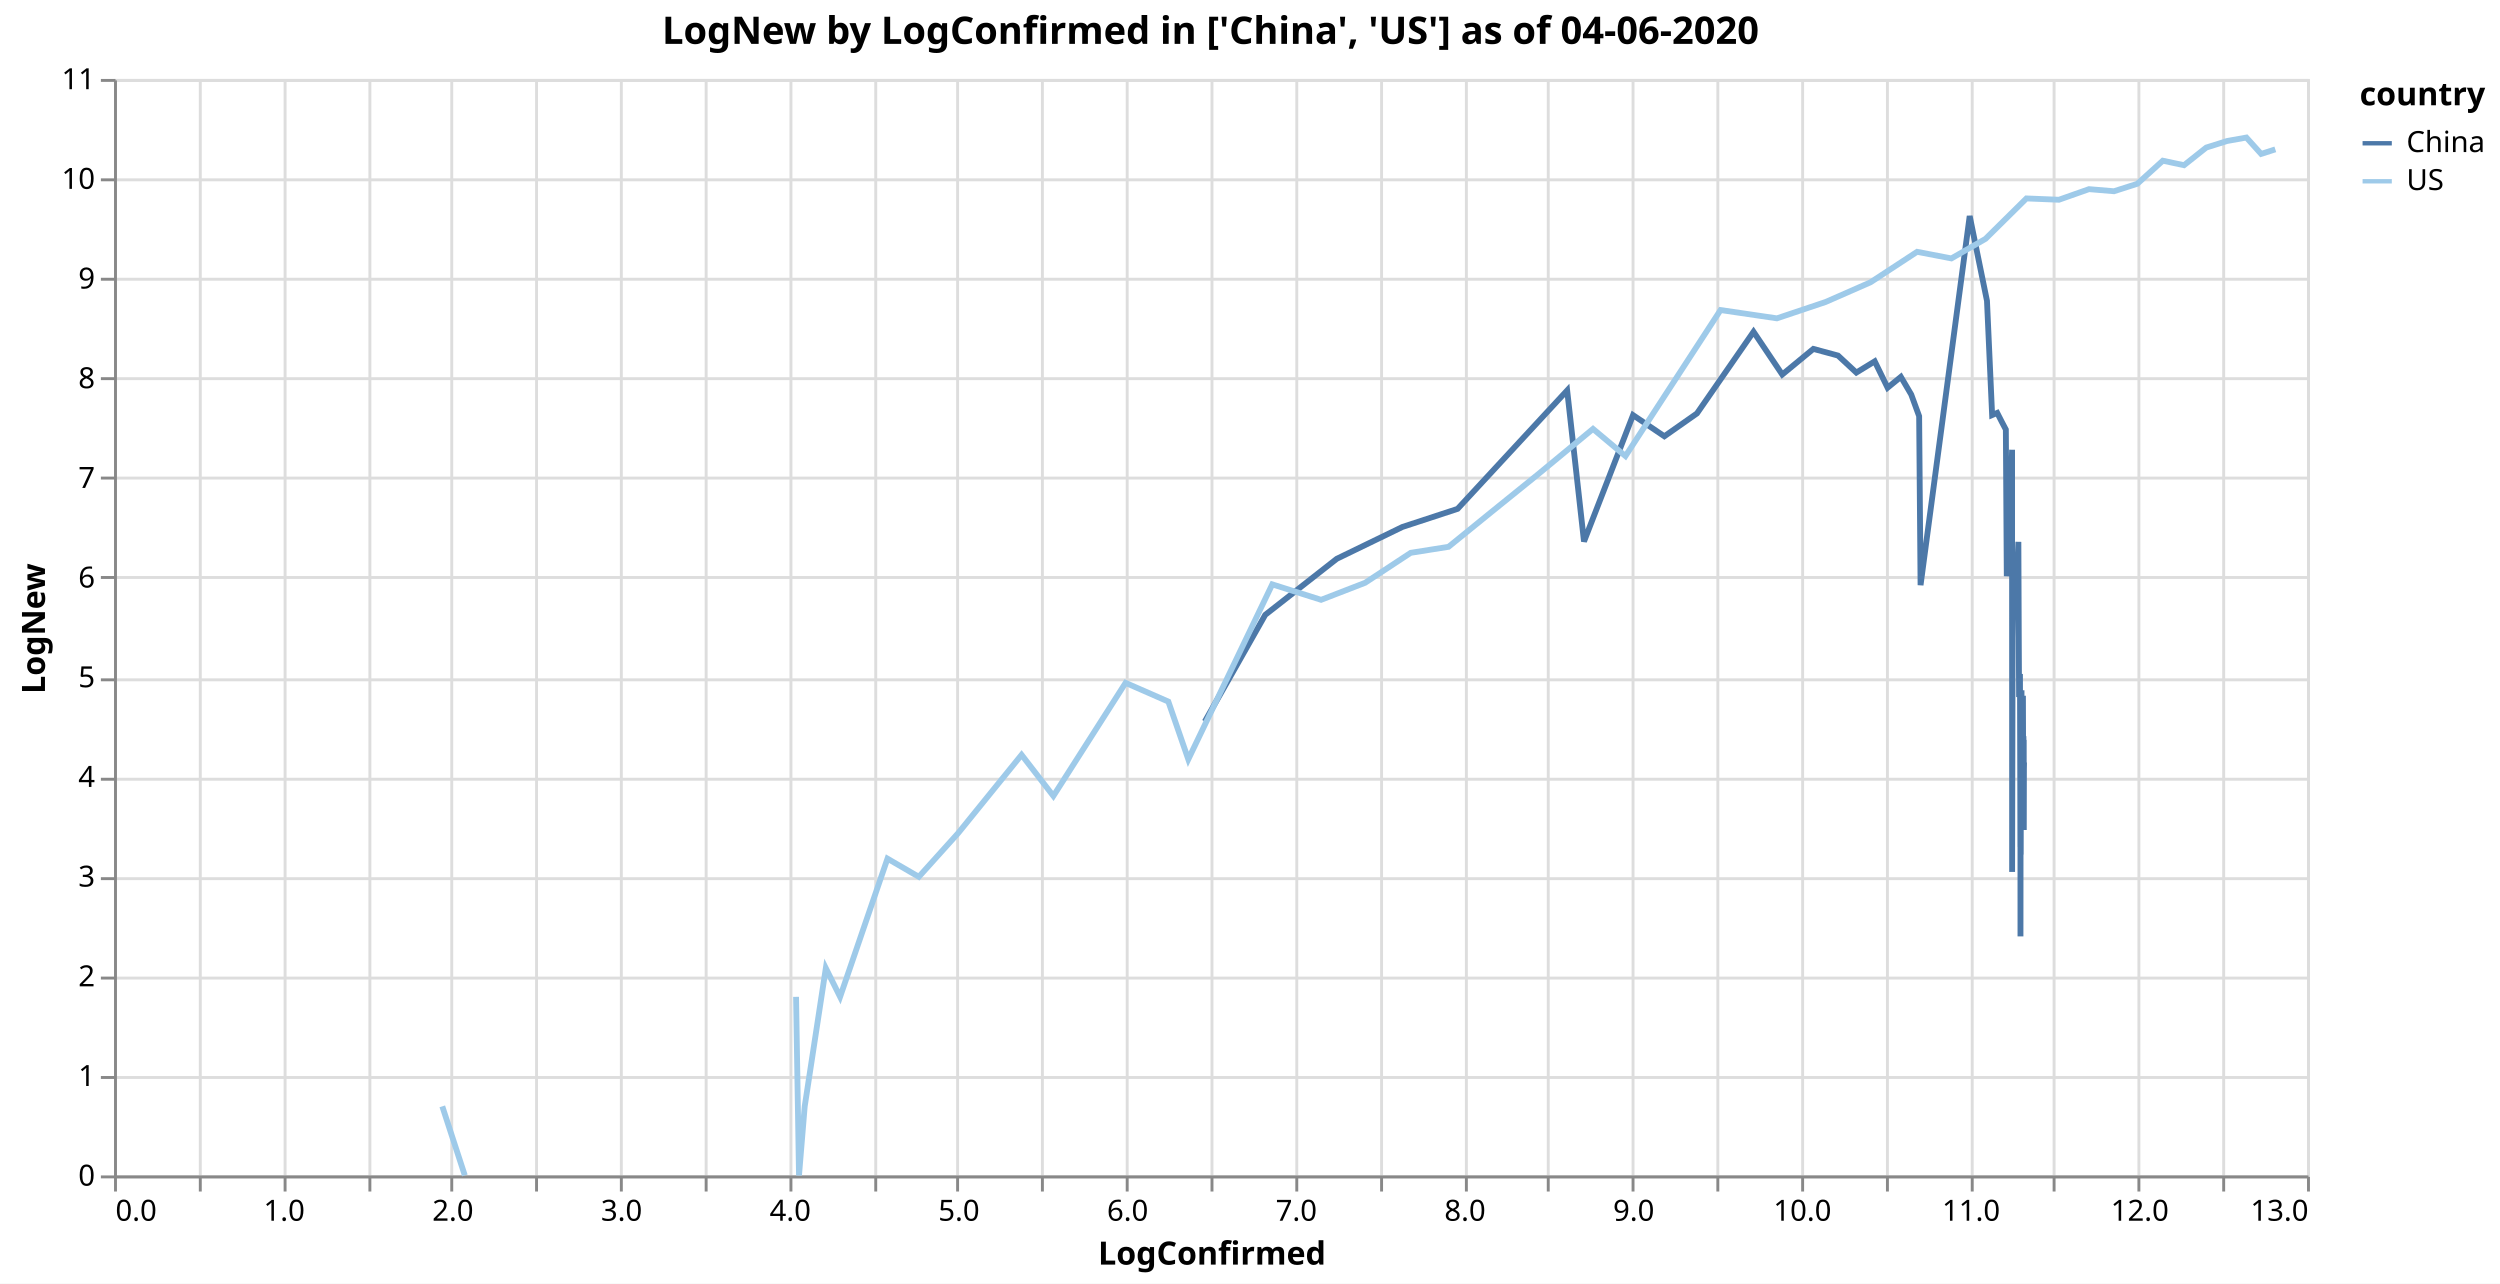
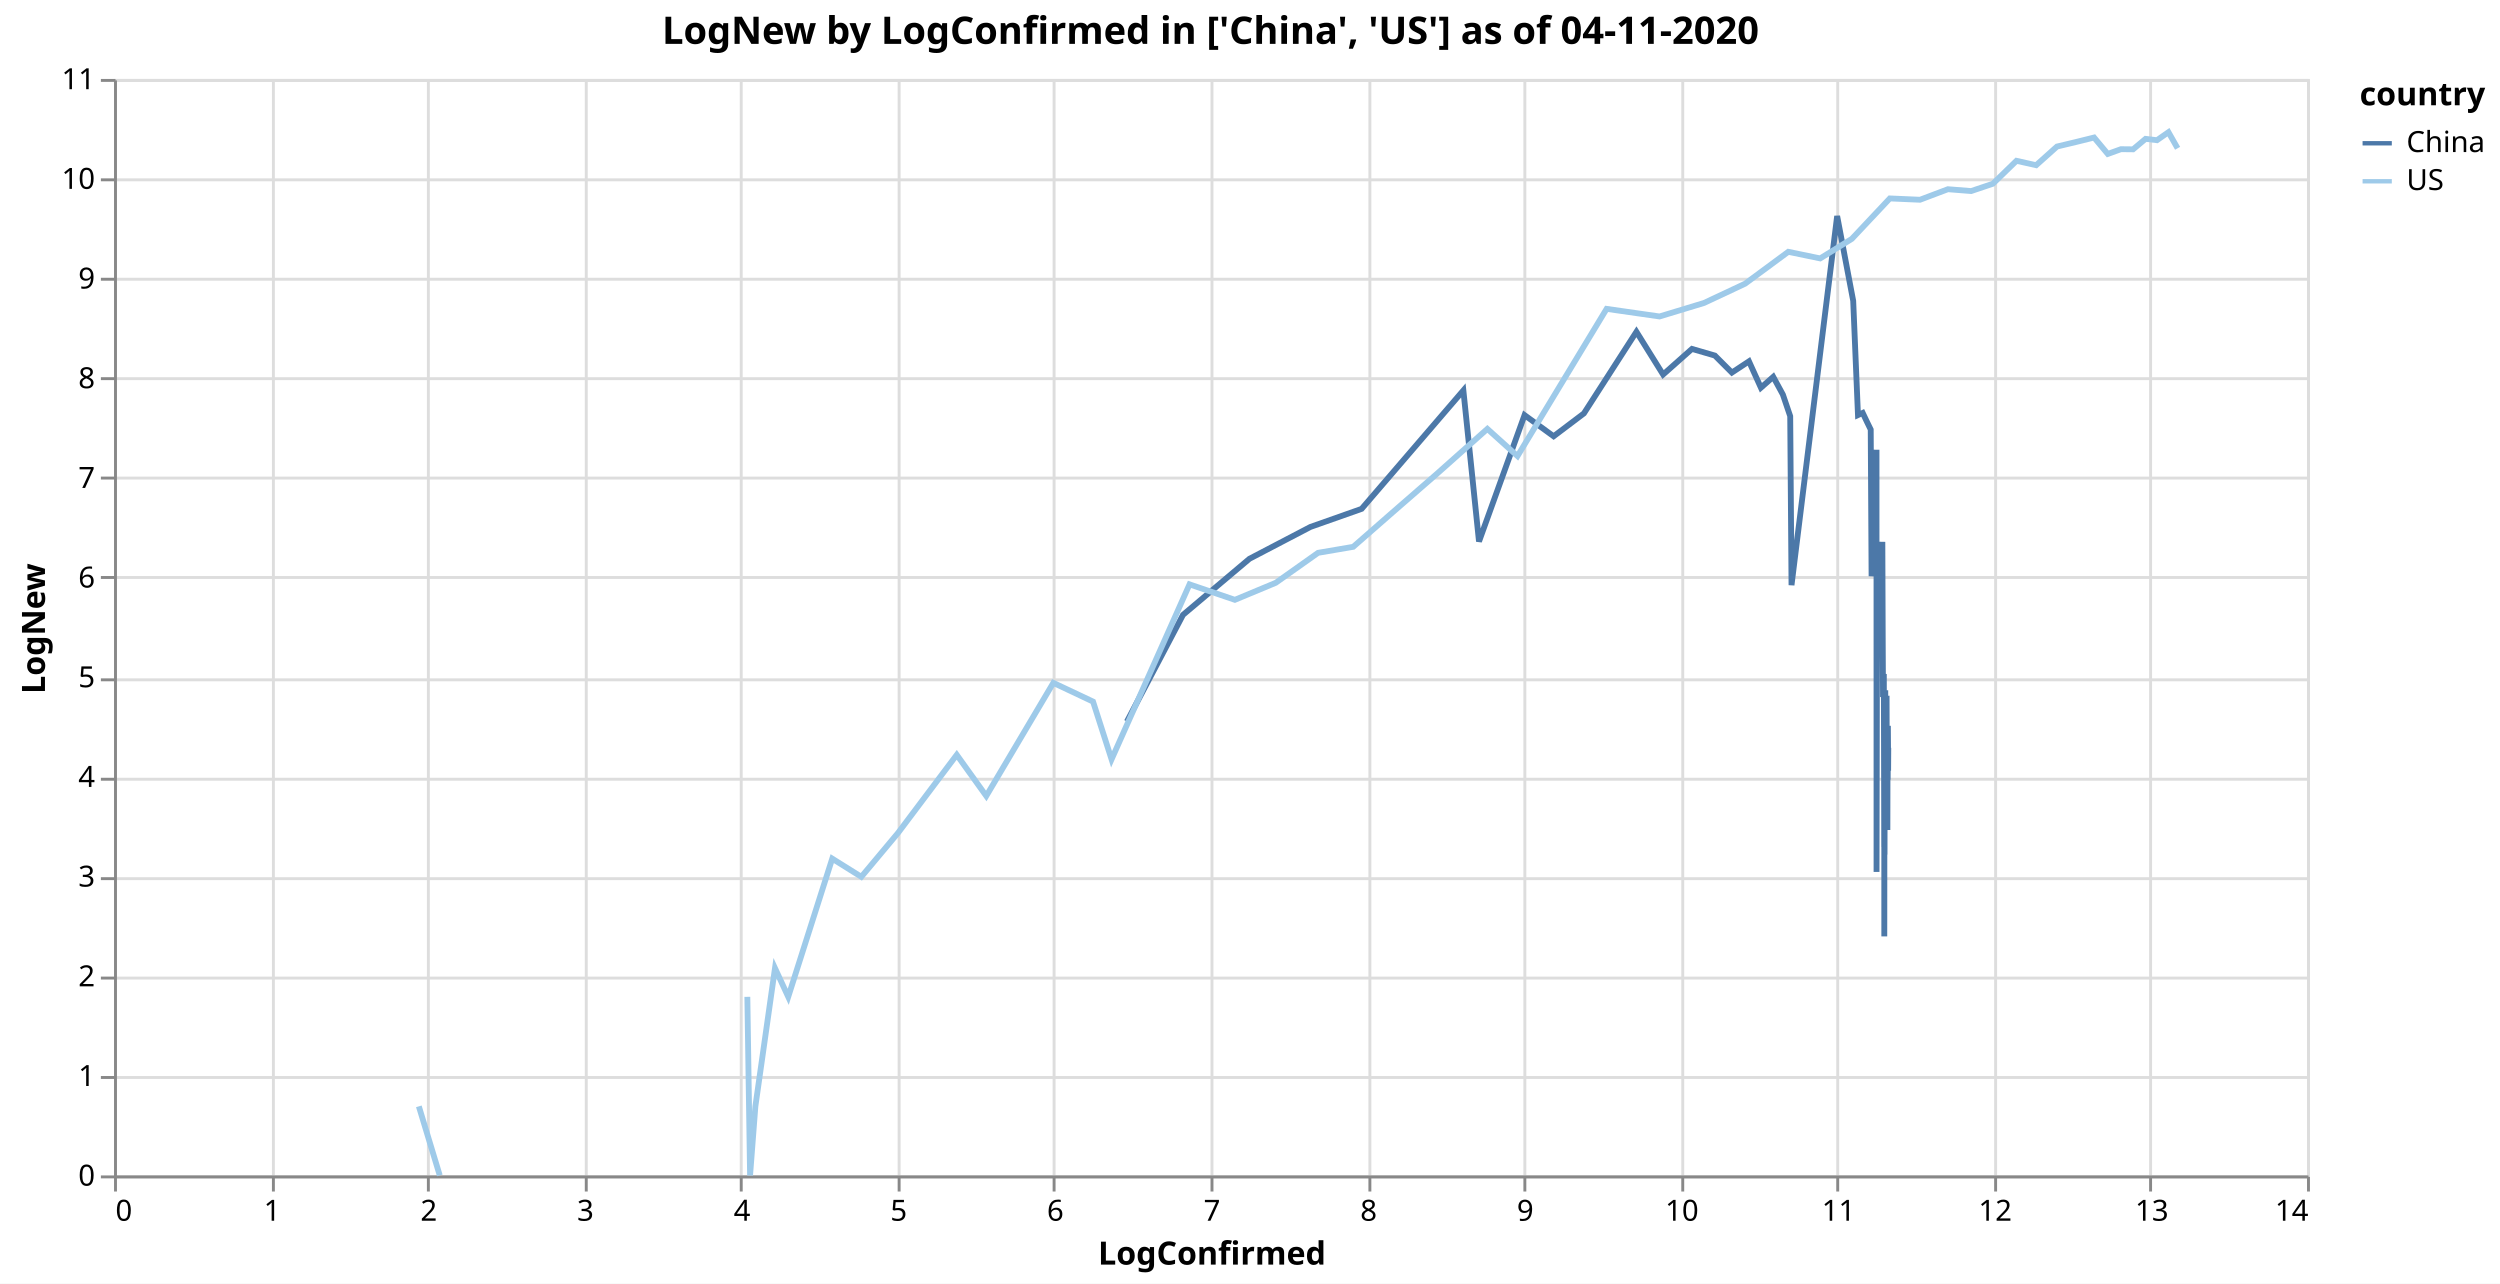
<svg xmlns="http://www.w3.org/2000/svg" class="marks" width="855" height="439" viewBox="0 0 855 439" version="1.1">
  <rect width="855" height="439" style="fill: white;" />
  <g transform="translate(39,27)">
    <g class="mark-group role-frame root">
      <g transform="translate(0,0)">
        <path class="background" d="M0.5,0.5h750v375h-750Z" style="fill: none; stroke: #ddd;" />
        <g>
          <g class="mark-group role-axis">
            <g transform="translate(0.5,375.5)">
              <path class="background" d="M0,0h0v0h0Z" style="pointer-events: none; fill: none;" />
              <g>
                <g class="mark-rule role-axis-grid" style="pointer-events: none;">
                  <line transform="translate(0,-375)" x2="0" y2="375" style="fill: none; stroke: #ddd; stroke-width: 1; opacity: 1;" />
-                   <line transform="translate(29,-375)" x2="0" y2="375" style="fill: none; stroke: #ddd; stroke-width: 1; opacity: 1;" />
-                   <line transform="translate(58,-375)" x2="0" y2="375" style="fill: none; stroke: #ddd; stroke-width: 1; opacity: 1;" />
-                   <line transform="translate(87,-375)" x2="0" y2="375" style="fill: none; stroke: #ddd; stroke-width: 1; opacity: 1;" />
-                   <line transform="translate(115,-375)" x2="0" y2="375" style="fill: none; stroke: #ddd; stroke-width: 1; opacity: 1;" />
-                   <line transform="translate(144,-375)" x2="0" y2="375" style="fill: none; stroke: #ddd; stroke-width: 1; opacity: 1;" />
-                   <line transform="translate(173,-375)" x2="0" y2="375" style="fill: none; stroke: #ddd; stroke-width: 1; opacity: 1;" />
-                   <line transform="translate(202,-375)" x2="0" y2="375" style="fill: none; stroke: #ddd; stroke-width: 1; opacity: 1;" />
-                   <line transform="translate(231,-375)" x2="0" y2="375" style="fill: none; stroke: #ddd; stroke-width: 1; opacity: 1;" />
-                   <line transform="translate(260,-375)" x2="0" y2="375" style="fill: none; stroke: #ddd; stroke-width: 1; opacity: 1;" />
-                   <line transform="translate(288,-375)" x2="0" y2="375" style="fill: none; stroke: #ddd; stroke-width: 1; opacity: 1;" />
-                   <line transform="translate(317,-375)" x2="0" y2="375" style="fill: none; stroke: #ddd; stroke-width: 1; opacity: 1;" />
-                   <line transform="translate(346,-375)" x2="0" y2="375" style="fill: none; stroke: #ddd; stroke-width: 1; opacity: 1;" />
+                   <line transform="translate(54,-375)" x2="0" y2="375" style="fill: none; stroke: #ddd; stroke-width: 1; opacity: 1;" />
+                   <line transform="translate(107,-375)" x2="0" y2="375" style="fill: none; stroke: #ddd; stroke-width: 1; opacity: 1;" />
+                   <line transform="translate(161,-375)" x2="0" y2="375" style="fill: none; stroke: #ddd; stroke-width: 1; opacity: 1;" />
+                   <line transform="translate(214,-375)" x2="0" y2="375" style="fill: none; stroke: #ddd; stroke-width: 1; opacity: 1;" />
+                   <line transform="translate(268,-375)" x2="0" y2="375" style="fill: none; stroke: #ddd; stroke-width: 1; opacity: 1;" />
+                   <line transform="translate(321,-375)" x2="0" y2="375" style="fill: none; stroke: #ddd; stroke-width: 1; opacity: 1;" />
                  <line transform="translate(375,-375)" x2="0" y2="375" style="fill: none; stroke: #ddd; stroke-width: 1; opacity: 1;" />
-                   <line transform="translate(404,-375)" x2="0" y2="375" style="fill: none; stroke: #ddd; stroke-width: 1; opacity: 1;" />
-                   <line transform="translate(433,-375)" x2="0" y2="375" style="fill: none; stroke: #ddd; stroke-width: 1; opacity: 1;" />
-                   <line transform="translate(462,-375)" x2="0" y2="375" style="fill: none; stroke: #ddd; stroke-width: 1; opacity: 1;" />
-                   <line transform="translate(490,-375)" x2="0" y2="375" style="fill: none; stroke: #ddd; stroke-width: 1; opacity: 1;" />
-                   <line transform="translate(519,-375)" x2="0" y2="375" style="fill: none; stroke: #ddd; stroke-width: 1; opacity: 1;" />
-                   <line transform="translate(548,-375)" x2="0" y2="375" style="fill: none; stroke: #ddd; stroke-width: 1; opacity: 1;" />
-                   <line transform="translate(577,-375)" x2="0" y2="375" style="fill: none; stroke: #ddd; stroke-width: 1; opacity: 1;" />
-                   <line transform="translate(606,-375)" x2="0" y2="375" style="fill: none; stroke: #ddd; stroke-width: 1; opacity: 1;" />
-                   <line transform="translate(635,-375)" x2="0" y2="375" style="fill: none; stroke: #ddd; stroke-width: 1; opacity: 1;" />
-                   <line transform="translate(663,-375)" x2="0" y2="375" style="fill: none; stroke: #ddd; stroke-width: 1; opacity: 1;" />
-                   <line transform="translate(692,-375)" x2="0" y2="375" style="fill: none; stroke: #ddd; stroke-width: 1; opacity: 1;" />
-                   <line transform="translate(721,-375)" x2="0" y2="375" style="fill: none; stroke: #ddd; stroke-width: 1; opacity: 1;" />
+                   <line transform="translate(429,-375)" x2="0" y2="375" style="fill: none; stroke: #ddd; stroke-width: 1; opacity: 1;" />
+                   <line transform="translate(482,-375)" x2="0" y2="375" style="fill: none; stroke: #ddd; stroke-width: 1; opacity: 1;" />
+                   <line transform="translate(536,-375)" x2="0" y2="375" style="fill: none; stroke: #ddd; stroke-width: 1; opacity: 1;" />
+                   <line transform="translate(589,-375)" x2="0" y2="375" style="fill: none; stroke: #ddd; stroke-width: 1; opacity: 1;" />
+                   <line transform="translate(643,-375)" x2="0" y2="375" style="fill: none; stroke: #ddd; stroke-width: 1; opacity: 1;" />
+                   <line transform="translate(696,-375)" x2="0" y2="375" style="fill: none; stroke: #ddd; stroke-width: 1; opacity: 1;" />
                  <line transform="translate(750,-375)" x2="0" y2="375" style="fill: none; stroke: #ddd; stroke-width: 1; opacity: 1;" />
                </g>
              </g>
              <path class="foreground" d="" style="pointer-events: none; display: none; fill: none;" />
            </g>
          </g>
          <g class="mark-group role-axis">
            <g transform="translate(0.5,0.5)">
              <path class="background" d="M0,0h0v0h0Z" style="pointer-events: none; fill: none;" />
              <g>
                <g class="mark-rule role-axis-grid" style="pointer-events: none;">
                  <line transform="translate(0,375)" x2="750" y2="0" style="fill: none; stroke: #ddd; stroke-width: 1; opacity: 1;" />
                  <line transform="translate(0,341)" x2="750" y2="0" style="fill: none; stroke: #ddd; stroke-width: 1; opacity: 1;" />
                  <line transform="translate(0,307)" x2="750" y2="0" style="fill: none; stroke: #ddd; stroke-width: 1; opacity: 1;" />
                  <line transform="translate(0,273)" x2="750" y2="0" style="fill: none; stroke: #ddd; stroke-width: 1; opacity: 1;" />
                  <line transform="translate(0,239)" x2="750" y2="0" style="fill: none; stroke: #ddd; stroke-width: 1; opacity: 1;" />
                  <line transform="translate(0,205)" x2="750" y2="0" style="fill: none; stroke: #ddd; stroke-width: 1; opacity: 1;" />
                  <line transform="translate(0,170)" x2="750" y2="0" style="fill: none; stroke: #ddd; stroke-width: 1; opacity: 1;" />
                  <line transform="translate(0,136)" x2="750" y2="0" style="fill: none; stroke: #ddd; stroke-width: 1; opacity: 1;" />
                  <line transform="translate(0,102)" x2="750" y2="0" style="fill: none; stroke: #ddd; stroke-width: 1; opacity: 1;" />
                  <line transform="translate(0,68)" x2="750" y2="0" style="fill: none; stroke: #ddd; stroke-width: 1; opacity: 1;" />
                  <line transform="translate(0,34)" x2="750" y2="0" style="fill: none; stroke: #ddd; stroke-width: 1; opacity: 1;" />
                  <line transform="translate(0,0)" x2="750" y2="0" style="fill: none; stroke: #ddd; stroke-width: 1; opacity: 1;" />
                </g>
              </g>
              <path class="foreground" d="" style="pointer-events: none; display: none; fill: none;" />
            </g>
          </g>
          <g class="mark-group role-axis">
            <g transform="translate(0.5,375.5)">
              <path class="background" d="M0,0h0v0h0Z" style="pointer-events: none; fill: none;" />
              <g>
                <g class="mark-rule role-axis-tick" style="pointer-events: none;">
                  <line transform="translate(0,0)" x2="0" y2="5" style="fill: none; stroke: #888; stroke-width: 1; opacity: 1;" />
-                   <line transform="translate(29,0)" x2="0" y2="5" style="fill: none; stroke: #888; stroke-width: 1; opacity: 1;" />
-                   <line transform="translate(58,0)" x2="0" y2="5" style="fill: none; stroke: #888; stroke-width: 1; opacity: 1;" />
-                   <line transform="translate(87,0)" x2="0" y2="5" style="fill: none; stroke: #888; stroke-width: 1; opacity: 1;" />
-                   <line transform="translate(115,0)" x2="0" y2="5" style="fill: none; stroke: #888; stroke-width: 1; opacity: 1;" />
-                   <line transform="translate(144,0)" x2="0" y2="5" style="fill: none; stroke: #888; stroke-width: 1; opacity: 1;" />
-                   <line transform="translate(173,0)" x2="0" y2="5" style="fill: none; stroke: #888; stroke-width: 1; opacity: 1;" />
-                   <line transform="translate(202,0)" x2="0" y2="5" style="fill: none; stroke: #888; stroke-width: 1; opacity: 1;" />
-                   <line transform="translate(231,0)" x2="0" y2="5" style="fill: none; stroke: #888; stroke-width: 1; opacity: 1;" />
-                   <line transform="translate(260,0)" x2="0" y2="5" style="fill: none; stroke: #888; stroke-width: 1; opacity: 1;" />
-                   <line transform="translate(288,0)" x2="0" y2="5" style="fill: none; stroke: #888; stroke-width: 1; opacity: 1;" />
-                   <line transform="translate(317,0)" x2="0" y2="5" style="fill: none; stroke: #888; stroke-width: 1; opacity: 1;" />
-                   <line transform="translate(346,0)" x2="0" y2="5" style="fill: none; stroke: #888; stroke-width: 1; opacity: 1;" />
+                   <line transform="translate(54,0)" x2="0" y2="5" style="fill: none; stroke: #888; stroke-width: 1; opacity: 1;" />
+                   <line transform="translate(107,0)" x2="0" y2="5" style="fill: none; stroke: #888; stroke-width: 1; opacity: 1;" />
+                   <line transform="translate(161,0)" x2="0" y2="5" style="fill: none; stroke: #888; stroke-width: 1; opacity: 1;" />
+                   <line transform="translate(214,0)" x2="0" y2="5" style="fill: none; stroke: #888; stroke-width: 1; opacity: 1;" />
+                   <line transform="translate(268,0)" x2="0" y2="5" style="fill: none; stroke: #888; stroke-width: 1; opacity: 1;" />
+                   <line transform="translate(321,0)" x2="0" y2="5" style="fill: none; stroke: #888; stroke-width: 1; opacity: 1;" />
                  <line transform="translate(375,0)" x2="0" y2="5" style="fill: none; stroke: #888; stroke-width: 1; opacity: 1;" />
-                   <line transform="translate(404,0)" x2="0" y2="5" style="fill: none; stroke: #888; stroke-width: 1; opacity: 1;" />
-                   <line transform="translate(433,0)" x2="0" y2="5" style="fill: none; stroke: #888; stroke-width: 1; opacity: 1;" />
-                   <line transform="translate(462,0)" x2="0" y2="5" style="fill: none; stroke: #888; stroke-width: 1; opacity: 1;" />
-                   <line transform="translate(490,0)" x2="0" y2="5" style="fill: none; stroke: #888; stroke-width: 1; opacity: 1;" />
-                   <line transform="translate(519,0)" x2="0" y2="5" style="fill: none; stroke: #888; stroke-width: 1; opacity: 1;" />
-                   <line transform="translate(548,0)" x2="0" y2="5" style="fill: none; stroke: #888; stroke-width: 1; opacity: 1;" />
-                   <line transform="translate(577,0)" x2="0" y2="5" style="fill: none; stroke: #888; stroke-width: 1; opacity: 1;" />
-                   <line transform="translate(606,0)" x2="0" y2="5" style="fill: none; stroke: #888; stroke-width: 1; opacity: 1;" />
-                   <line transform="translate(635,0)" x2="0" y2="5" style="fill: none; stroke: #888; stroke-width: 1; opacity: 1;" />
-                   <line transform="translate(663,0)" x2="0" y2="5" style="fill: none; stroke: #888; stroke-width: 1; opacity: 1;" />
-                   <line transform="translate(692,0)" x2="0" y2="5" style="fill: none; stroke: #888; stroke-width: 1; opacity: 1;" />
-                   <line transform="translate(721,0)" x2="0" y2="5" style="fill: none; stroke: #888; stroke-width: 1; opacity: 1;" />
+                   <line transform="translate(429,0)" x2="0" y2="5" style="fill: none; stroke: #888; stroke-width: 1; opacity: 1;" />
+                   <line transform="translate(482,0)" x2="0" y2="5" style="fill: none; stroke: #888; stroke-width: 1; opacity: 1;" />
+                   <line transform="translate(536,0)" x2="0" y2="5" style="fill: none; stroke: #888; stroke-width: 1; opacity: 1;" />
+                   <line transform="translate(589,0)" x2="0" y2="5" style="fill: none; stroke: #888; stroke-width: 1; opacity: 1;" />
+                   <line transform="translate(643,0)" x2="0" y2="5" style="fill: none; stroke: #888; stroke-width: 1; opacity: 1;" />
+                   <line transform="translate(696,0)" x2="0" y2="5" style="fill: none; stroke: #888; stroke-width: 1; opacity: 1;" />
                  <line transform="translate(750,0)" x2="0" y2="5" style="fill: none; stroke: #888; stroke-width: 1; opacity: 1;" />
                </g>
                <g class="mark-text role-axis-label" style="pointer-events: none;">
-                   <text text-anchor="start" transform="translate(0,15)" style="font-family: sans-serif; font-size: 10px; fill: #000; opacity: 1;">0.0</text>
-                   <text text-anchor="middle" transform="translate(28.84615,15)" style="font-family: sans-serif; font-size: 10px; fill: #000; opacity: 0;">0.5</text>
-                   <text text-anchor="middle" transform="translate(57.69231,15)" style="font-family: sans-serif; font-size: 10px; fill: #000; opacity: 1;">1.0</text>
-                   <text text-anchor="middle" transform="translate(86.53846,15)" style="font-family: sans-serif; font-size: 10px; fill: #000; opacity: 0;">1.5</text>
-                   <text text-anchor="middle" transform="translate(115.3846,15)" style="font-family: sans-serif; font-size: 10px; fill: #000; opacity: 1;">2.0</text>
-                   <text text-anchor="middle" transform="translate(144.2308,15)" style="font-family: sans-serif; font-size: 10px; fill: #000; opacity: 0;">2.5</text>
-                   <text text-anchor="middle" transform="translate(173.0769,15)" style="font-family: sans-serif; font-size: 10px; fill: #000; opacity: 1;">3.0</text>
-                   <text text-anchor="middle" transform="translate(201.9231,15)" style="font-family: sans-serif; font-size: 10px; fill: #000; opacity: 0;">3.5</text>
-                   <text text-anchor="middle" transform="translate(230.7692,15)" style="font-family: sans-serif; font-size: 10px; fill: #000; opacity: 1;">4.0</text>
-                   <text text-anchor="middle" transform="translate(259.6154,15)" style="font-family: sans-serif; font-size: 10px; fill: #000; opacity: 0;">4.5</text>
-                   <text text-anchor="middle" transform="translate(288.4615,15)" style="font-family: sans-serif; font-size: 10px; fill: #000; opacity: 1;">5.0</text>
-                   <text text-anchor="middle" transform="translate(317.3077,15)" style="font-family: sans-serif; font-size: 10px; fill: #000; opacity: 0;">5.5</text>
-                   <text text-anchor="middle" transform="translate(346.1538,15)" style="font-family: sans-serif; font-size: 10px; fill: #000; opacity: 1;">6.0</text>
-                   <text text-anchor="middle" transform="translate(375,15)" style="font-family: sans-serif; font-size: 10px; fill: #000; opacity: 0;">6.5</text>
-                   <text text-anchor="middle" transform="translate(403.8462,15)" style="font-family: sans-serif; font-size: 10px; fill: #000; opacity: 1;">7.0</text>
-                   <text text-anchor="middle" transform="translate(432.6923,15)" style="font-family: sans-serif; font-size: 10px; fill: #000; opacity: 0;">7.5</text>
-                   <text text-anchor="middle" transform="translate(461.5385,15)" style="font-family: sans-serif; font-size: 10px; fill: #000; opacity: 1;">8.0</text>
-                   <text text-anchor="middle" transform="translate(490.3846,15)" style="font-family: sans-serif; font-size: 10px; fill: #000; opacity: 0;">8.5</text>
-                   <text text-anchor="middle" transform="translate(519.2308,15)" style="font-family: sans-serif; font-size: 10px; fill: #000; opacity: 1;">9.0</text>
-                   <text text-anchor="middle" transform="translate(548.0769,15)" style="font-family: sans-serif; font-size: 10px; fill: #000; opacity: 0;">9.5</text>
-                   <text text-anchor="middle" transform="translate(576.9231,15)" style="font-family: sans-serif; font-size: 10px; fill: #000; opacity: 1;">10.0</text>
-                   <text text-anchor="middle" transform="translate(605.7692,15)" style="font-family: sans-serif; font-size: 10px; fill: #000; opacity: 0;">10.5</text>
-                   <text text-anchor="middle" transform="translate(634.6154,15)" style="font-family: sans-serif; font-size: 10px; fill: #000; opacity: 1;">11.0</text>
-                   <text text-anchor="middle" transform="translate(663.4615,15)" style="font-family: sans-serif; font-size: 10px; fill: #000; opacity: 0;">11.5</text>
-                   <text text-anchor="middle" transform="translate(692.3077,15)" style="font-family: sans-serif; font-size: 10px; fill: #000; opacity: 1;">12.0</text>
-                   <text text-anchor="middle" transform="translate(721.1538,15)" style="font-family: sans-serif; font-size: 10px; fill: #000; opacity: 0;">12.5</text>
-                   <text text-anchor="end" transform="translate(750,15)" style="font-family: sans-serif; font-size: 10px; fill: #000; opacity: 1;">13.0</text>
+                   <text text-anchor="start" transform="translate(0,15)" style="font-family: sans-serif; font-size: 10px; fill: #000; opacity: 1;">0</text>
+                   <text text-anchor="middle" transform="translate(53.57143,15)" style="font-family: sans-serif; font-size: 10px; fill: #000; opacity: 1;">1</text>
+                   <text text-anchor="middle" transform="translate(107.1429,15)" style="font-family: sans-serif; font-size: 10px; fill: #000; opacity: 1;">2</text>
+                   <text text-anchor="middle" transform="translate(160.7143,15)" style="font-family: sans-serif; font-size: 10px; fill: #000; opacity: 1;">3</text>
+                   <text text-anchor="middle" transform="translate(214.2857,15)" style="font-family: sans-serif; font-size: 10px; fill: #000; opacity: 1;">4</text>
+                   <text text-anchor="middle" transform="translate(267.8571,15)" style="font-family: sans-serif; font-size: 10px; fill: #000; opacity: 1;">5</text>
+                   <text text-anchor="middle" transform="translate(321.4286,15)" style="font-family: sans-serif; font-size: 10px; fill: #000; opacity: 1;">6</text>
+                   <text text-anchor="middle" transform="translate(375,15)" style="font-family: sans-serif; font-size: 10px; fill: #000; opacity: 1;">7</text>
+                   <text text-anchor="middle" transform="translate(428.5714,15)" style="font-family: sans-serif; font-size: 10px; fill: #000; opacity: 1;">8</text>
+                   <text text-anchor="middle" transform="translate(482.1429,15)" style="font-family: sans-serif; font-size: 10px; fill: #000; opacity: 1;">9</text>
+                   <text text-anchor="middle" transform="translate(535.7143,15)" style="font-family: sans-serif; font-size: 10px; fill: #000; opacity: 1;">10</text>
+                   <text text-anchor="middle" transform="translate(589.2857,15)" style="font-family: sans-serif; font-size: 10px; fill: #000; opacity: 1;">11</text>
+                   <text text-anchor="middle" transform="translate(642.8571,15)" style="font-family: sans-serif; font-size: 10px; fill: #000; opacity: 1;">12</text>
+                   <text text-anchor="middle" transform="translate(696.4286,15)" style="font-family: sans-serif; font-size: 10px; fill: #000; opacity: 1;">13</text>
+                   <text text-anchor="end" transform="translate(750,15)" style="font-family: sans-serif; font-size: 10px; fill: #000; opacity: 1;">14</text>
                </g>
                <g class="mark-rule role-axis-domain" style="pointer-events: none;">
                  <line transform="translate(0,0)" x2="750" y2="0" style="fill: none; stroke: #888; stroke-width: 1; opacity: 1;" />
                </g>
                <g class="mark-text role-axis-title" style="pointer-events: none;">
                  <text text-anchor="middle" transform="translate(375,30)" style="font-family: sans-serif; font-size: 11px; font-weight: bold; fill: #000; opacity: 1;">LogConfirmed</text>
                </g>
              </g>
              <path class="foreground" d="" style="pointer-events: none; display: none; fill: none;" />
            </g>
          </g>
          <g class="mark-group role-axis">
            <g transform="translate(0.5,0.5)">
              <path class="background" d="M0,0h0v0h0Z" style="pointer-events: none; fill: none;" />
              <g>
                <g class="mark-rule role-axis-tick" style="pointer-events: none;">
                  <line transform="translate(0,375)" x2="-5" y2="0" style="fill: none; stroke: #888; stroke-width: 1; opacity: 1;" />
                  <line transform="translate(0,341)" x2="-5" y2="0" style="fill: none; stroke: #888; stroke-width: 1; opacity: 1;" />
                  <line transform="translate(0,307)" x2="-5" y2="0" style="fill: none; stroke: #888; stroke-width: 1; opacity: 1;" />
                  <line transform="translate(0,273)" x2="-5" y2="0" style="fill: none; stroke: #888; stroke-width: 1; opacity: 1;" />
                  <line transform="translate(0,239)" x2="-5" y2="0" style="fill: none; stroke: #888; stroke-width: 1; opacity: 1;" />
                  <line transform="translate(0,205)" x2="-5" y2="0" style="fill: none; stroke: #888; stroke-width: 1; opacity: 1;" />
                  <line transform="translate(0,170)" x2="-5" y2="0" style="fill: none; stroke: #888; stroke-width: 1; opacity: 1;" />
                  <line transform="translate(0,136)" x2="-5" y2="0" style="fill: none; stroke: #888; stroke-width: 1; opacity: 1;" />
                  <line transform="translate(0,102)" x2="-5" y2="0" style="fill: none; stroke: #888; stroke-width: 1; opacity: 1;" />
                  <line transform="translate(0,68)" x2="-5" y2="0" style="fill: none; stroke: #888; stroke-width: 1; opacity: 1;" />
                  <line transform="translate(0,34)" x2="-5" y2="0" style="fill: none; stroke: #888; stroke-width: 1; opacity: 1;" />
                  <line transform="translate(0,0)" x2="-5" y2="0" style="fill: none; stroke: #888; stroke-width: 1; opacity: 1;" />
                </g>
                <g class="mark-text role-axis-label" style="pointer-events: none;">
                  <text text-anchor="end" transform="translate(-7,378)" style="font-family: sans-serif; font-size: 10px; fill: #000; opacity: 1;">0</text>
                  <text text-anchor="end" transform="translate(-7,343.9091)" style="font-family: sans-serif; font-size: 10px; fill: #000; opacity: 1;">1</text>
                  <text text-anchor="end" transform="translate(-7,309.8182)" style="font-family: sans-serif; font-size: 10px; fill: #000; opacity: 1;">2</text>
                  <text text-anchor="end" transform="translate(-7,275.7273)" style="font-family: sans-serif; font-size: 10px; fill: #000; opacity: 1;">3</text>
                  <text text-anchor="end" transform="translate(-7,241.6364)" style="font-family: sans-serif; font-size: 10px; fill: #000; opacity: 1;">4</text>
                  <text text-anchor="end" transform="translate(-7,207.5455)" style="font-family: sans-serif; font-size: 10px; fill: #000; opacity: 1;">5</text>
                  <text text-anchor="end" transform="translate(-7,173.4545)" style="font-family: sans-serif; font-size: 10px; fill: #000; opacity: 1;">6</text>
                  <text text-anchor="end" transform="translate(-7,139.3636)" style="font-family: sans-serif; font-size: 10px; fill: #000; opacity: 1;">7</text>
                  <text text-anchor="end" transform="translate(-7,105.2727)" style="font-family: sans-serif; font-size: 10px; fill: #000; opacity: 1;">8</text>
                  <text text-anchor="end" transform="translate(-7,71.18182)" style="font-family: sans-serif; font-size: 10px; fill: #000; opacity: 1;">9</text>
                  <text text-anchor="end" transform="translate(-7,37.09091)" style="font-family: sans-serif; font-size: 10px; fill: #000; opacity: 1;">10</text>
                  <text text-anchor="end" transform="translate(-7,3)" style="font-family: sans-serif; font-size: 10px; fill: #000; opacity: 1;">11</text>
                </g>
                <g class="mark-rule role-axis-domain" style="pointer-events: none;">
                  <line transform="translate(0,375)" x2="0" y2="-375" style="fill: none; stroke: #888; stroke-width: 1; opacity: 1;" />
                </g>
                <g class="mark-text role-axis-title" style="pointer-events: none;">
                  <text text-anchor="middle" transform="translate(-22.12305,187.5) rotate(-90) translate(0,-2)" style="font-family: sans-serif; font-size: 11px; font-weight: bold; fill: #000; opacity: 1;">LogNew</text>
                </g>
              </g>
              <path class="foreground" d="" style="pointer-events: none; display: none; fill: none;" />
            </g>
          </g>
          <g class="mark-group role-scope pathgroup">
            <g transform="translate(0,0)">
              <path class="background" d="M0,0h750v375h-750Z" style="fill: none;" />
              <g>
                <g class="mark-line role-mark marks">
-                   <path d="M373.047,219.754L393.714,183.272L418.183,164.107L440.637,153.212L459.491,147.03L496.97,106.517L502.726,158.196L519.5,114.97L530.212,122.21L541.358,114.394L560.709,86.469L570.53,101.092L581.165,92.325L589.601,94.603L595.865,100.425L602.155,96.577L606.556,105.597L611.097,101.886L614.643,107.932L617.347,115.337L617.83,173.128L634.635,46.881L640.547,75.892L642.307,114.953L644.051,114.215L645.602,117.252L647,119.909L647.316,170.07L647.669,166.129L648.032,165.031L649.129,126.818L649.145,271.209L649.309,191.282L649.691,162.263L649.996,169.738L650.315,167.964L650.555,177.511L650.867,168.439L651.285,158.315L651.432,193.7L651.521,210.398L651.611,210.398L651.72,203.956L651.829,203.508L651.886,225.613L651.924,239.649L651.95,251.901L651.97,262.642L651.994,254.783L652.002,293.254L652.011,287.559L652.034,256.85L652.052,263.929L652.074,259.05L652.092,265.266L652.123,245.994L652.161,239.012L652.228,220.115L652.267,238.386L652.359,209.061L652.404,233.757L652.47,220.48L652.519,230.165L652.605,211.507L652.686,213.241L652.757,217.33L652.844,210.948L652.897,227.361L652.954,225.189L653.012,224.771L653.061,229.681L653.117,226.042L653.139,256.85L653.18,235.993L653.224,233.757" style="fill: none; stroke: #4c78a8; stroke-width: 2;" />
+                   <path d="M346.401,219.754L365.591,183.272L388.313,164.107L409.163,153.212L426.67,147.03L461.472,106.517L466.817,158.196L482.393,114.97L492.34,122.21L502.689,114.394L520.659,86.469L529.778,101.092L539.653,92.325L547.487,94.603L553.303,100.425L559.144,96.577L563.23,105.597L567.447,101.886L570.74,107.932L573.251,115.337L573.699,173.128L589.304,46.881L594.794,75.892L596.428,114.953L598.047,114.215L599.487,117.252L600.786,119.909L601.079,170.07L601.407,166.129L601.744,165.031L602.763,126.818L602.777,271.209L602.93,191.282L603.284,162.263L603.567,169.738L603.864,167.964L604.087,177.511L604.377,168.439L604.764,158.315L604.901,193.7L604.984,210.398L605.068,210.398L605.168,203.956L605.27,203.508L605.323,225.613L605.358,239.649L605.383,251.901L605.4,262.642L605.423,254.783L605.43,293.254L605.439,287.559L605.46,256.85L605.477,263.929L605.497,259.05L605.514,265.266L605.543,245.994L605.578,239.012L605.64,220.115L605.677,238.386L605.762,209.061L605.804,233.757L605.865,220.48L605.911,230.165L605.99,211.507L606.065,213.241L606.132,217.33L606.212,210.948L606.262,227.361L606.315,225.189L606.368,224.771L606.414,229.681L606.465,226.042L606.486,256.85L606.524,235.993L606.565,233.757L606.6,239.649L606.659,221.221L606.706,228.271L606.744,236.576L606.791,228.734" style="fill: none; stroke: #4c78a8; stroke-width: 2;" />
                </g>
              </g>
              <path class="foreground" d="" style="display: none; fill: none;" />
            </g>
            <g transform="translate(0,0)">
              <path class="background" d="M0,0h750v375h-750Z" style="fill: none;" />
              <g>
                <g class="mark-line role-mark marks">
-                   <path d="M39.989,375ZM92.852,337.547ZM112.264,351.37L119.968,375M138.34,337.547ZM143.36,375ZM147.978,375ZM156.234,351.37ZM226.836,252.835ZM233.253,313.917L234.256,375L236.212,351.37L243.433,304.11L248.311,313.917L264.517,266.657L275.232,272.873L288.689,257.932L310.379,231.153L321.251,245.227L345.949,206.535L360.575,212.946L367.395,232.691L396.109,172.855L412.811,178.14L427.868,172.315L443.459,162.065L456.401,160.013L470.783,148.33L486.966,135.251L505.807,119.679L516.906,128.976L549.431,79.033L568.699,81.873L585.346,76.284L600.726,69.538L616.642,59.118L628.38,61.378L640.041,54.688L654.036,40.863L665.155,41.314L675.432,37.688L683.983,38.405L691.971,35.846L700.68,27.962L707.93,29.502L715.539,23.467L722.692,21.217L729.266,20.038L734.311,25.641L739.158,24.083" style="fill: none; stroke: #9ecae9; stroke-width: 2;" />
+                   <path d="M37.133,375ZM86.22,337.547ZM104.245,351.37L111.399,375M128.459,337.547ZM133.12,375ZM137.408,375ZM145.074,351.37ZM210.634,252.835ZM216.592,313.917L217.524,375L219.34,351.37L226.045,304.11L230.575,313.917L245.623,266.657L255.572,272.873L268.069,257.932L288.209,231.153L298.304,245.227L321.239,206.535L334.82,212.946L341.153,232.691L367.816,172.855L383.325,178.14L397.306,172.315L411.783,162.065L423.801,160.013L437.155,148.33L452.183,135.251L469.678,119.679L479.984,128.976L510.459,78.631L528.56,81.231L543.769,76.617L557.817,70.028L572.596,59.118L583.495,61.378L594.324,54.688L607.319,40.863L617.644,41.314L627.181,37.71L635.136,38.342L642.552,35.845L650.631,27.993L657.364,29.502L664.497,23.118L671.071,21.546L677.176,20.035L681.86,25.645L686.368,24.022L690.521,24.067L694.786,20.486L698.684,20.951L702.611,18.208L705.74,23.717" style="fill: none; stroke: #9ecae9; stroke-width: 2;" />
                </g>
              </g>
              <path class="foreground" d="" style="display: none; fill: none;" />
            </g>
          </g>
          <g class="mark-group role-legend">
            <g transform="translate(768,0)">
              <path class="background" d="M0,0h43v40h-43Z" style="pointer-events: none; fill: none;" />
              <g>
                <g class="mark-group role-legend-entry">
                  <g transform="translate(0,16)">
                    <path class="background" d="M0,0h0v0h0Z" style="pointer-events: none; fill: none;" />
                    <g>
                      <g class="mark-group role-scope">
                        <g transform="translate(0,0)">
                          <path class="background" d="M0,0h42.128v11h-42.128Z" style="pointer-events: none; fill: none; opacity: 1;" />
                          <g>
                            <g class="mark-symbol role-legend-symbol" style="pointer-events: none;">
                              <path transform="translate(6,6)" d="M-5,0L5,0" style="fill: none; stroke: #4c78a8; stroke-width: 1.5; opacity: 1;" />
                            </g>
                            <g class="mark-text role-legend-label" style="pointer-events: none;">
                              <text text-anchor="start" transform="translate(16,9)" style="font-family: sans-serif; font-size: 10px; fill: #000; opacity: 1;">China</text>
                            </g>
                          </g>
                          <path class="foreground" d="" style="pointer-events: none; display: none; fill: none;" />
                        </g>
                        <g transform="translate(0,13)">
                          <path class="background" d="M0,0h42.128v11h-42.128Z" style="pointer-events: none; fill: none; opacity: 1;" />
                          <g>
                            <g class="mark-symbol role-legend-symbol" style="pointer-events: none;">
                              <path transform="translate(6,6)" d="M-5,0L5,0" style="fill: none; stroke: #9ecae9; stroke-width: 1.5; opacity: 1;" />
                            </g>
                            <g class="mark-text role-legend-label" style="pointer-events: none;">
                              <text text-anchor="start" transform="translate(16,9)" style="font-family: sans-serif; font-size: 10px; fill: #000; opacity: 1;">US</text>
                            </g>
                          </g>
                          <path class="foreground" d="" style="pointer-events: none; display: none; fill: none;" />
                        </g>
                      </g>
                    </g>
                    <path class="foreground" d="" style="pointer-events: none; display: none; fill: none;" />
                  </g>
                </g>
                <g class="mark-text role-legend-title" style="pointer-events: none;">
                  <text text-anchor="start" transform="translate(0,9)" style="font-family: sans-serif; font-size: 11px; font-weight: bold; fill: #000; opacity: 1;">country</text>
                </g>
              </g>
              <path class="foreground" d="" style="pointer-events: none; display: none; fill: none;" />
            </g>
          </g>
          <g class="mark-group role-title">
            <g transform="translate(375,-22)">
              <path class="background" d="M0,0h0v0h0Z" style="pointer-events: none; fill: none;" />
              <g>
                <g class="mark-text role-title-text" style="pointer-events: none;">
-                   <text text-anchor="middle" transform="translate(0,10)" style="font-family: sans-serif; font-size: 13px; font-weight: bold; fill: #000; opacity: 1;">LogNew by LogConfirmed in ['China', 'US'] as of 04-06-2020</text>
+                   <text text-anchor="middle" transform="translate(0,10)" style="font-family: sans-serif; font-size: 13px; font-weight: bold; fill: #000; opacity: 1;">LogNew by LogConfirmed in ['China', 'US'] as of 04-11-2020</text>
                </g>
              </g>
              <path class="foreground" d="" style="pointer-events: none; display: none; fill: none;" />
            </g>
          </g>
        </g>
        <path class="foreground" d="" style="display: none; fill: none;" />
      </g>
    </g>
  </g>
</svg>
